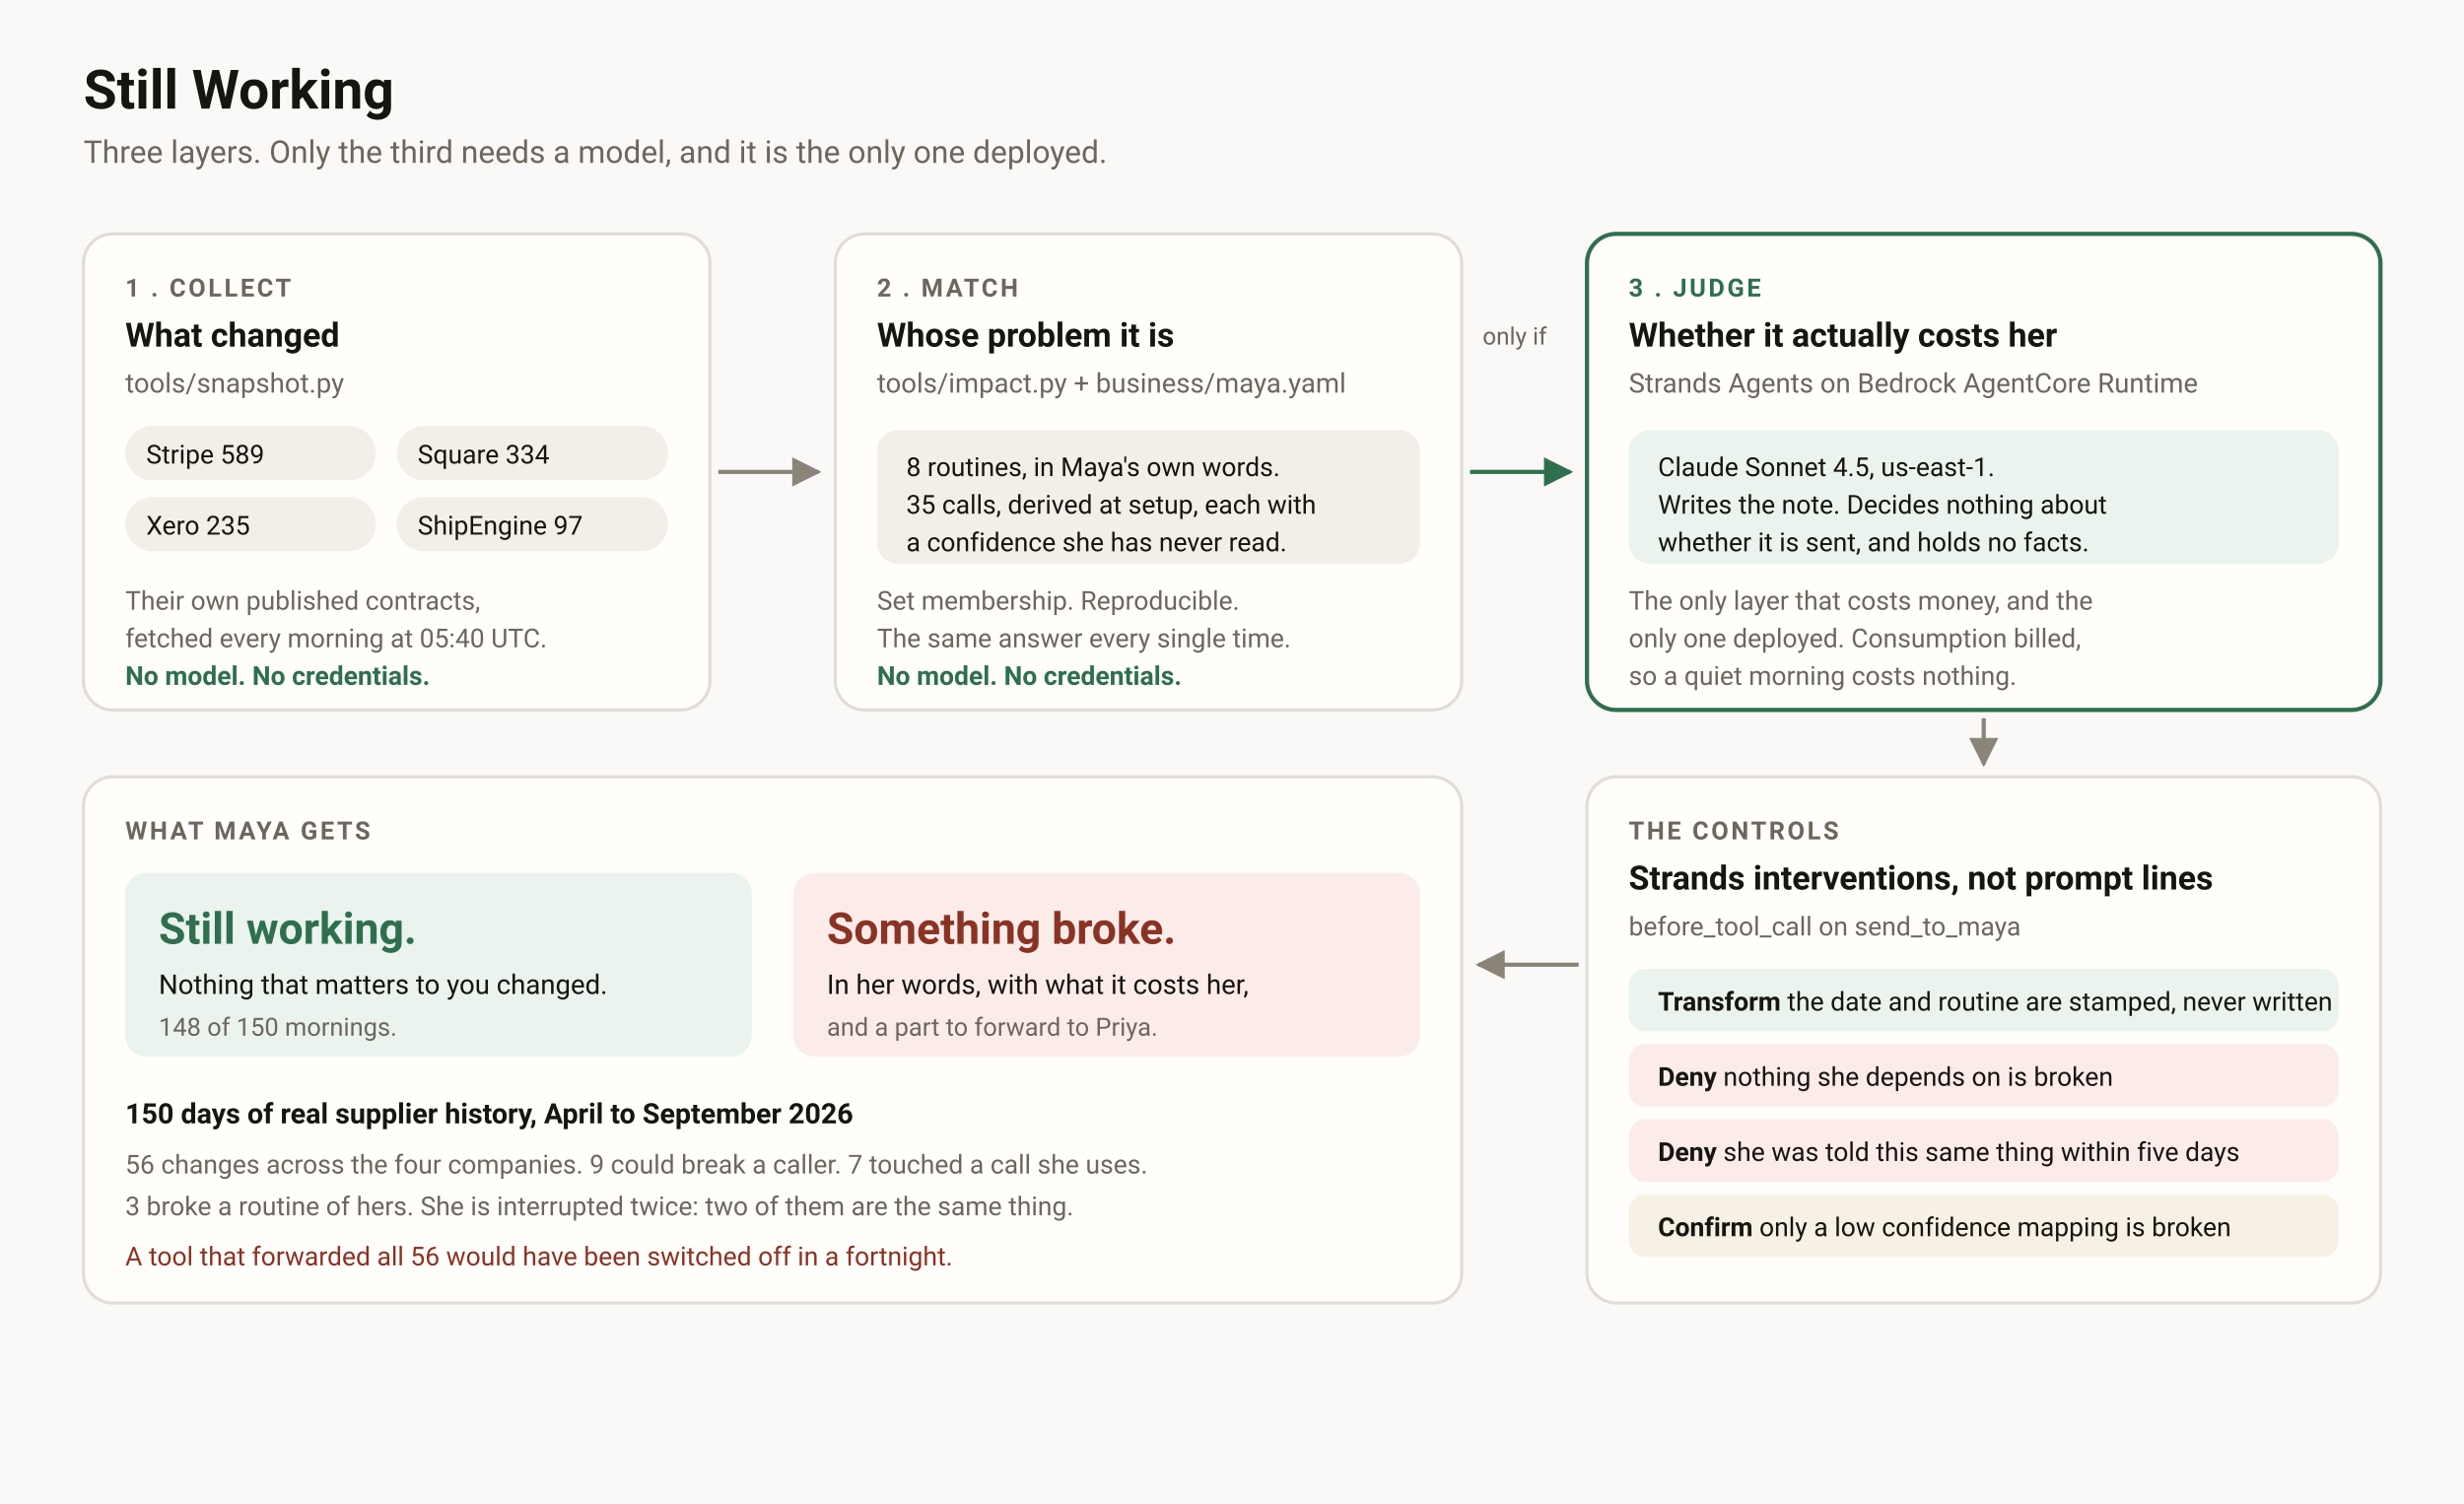
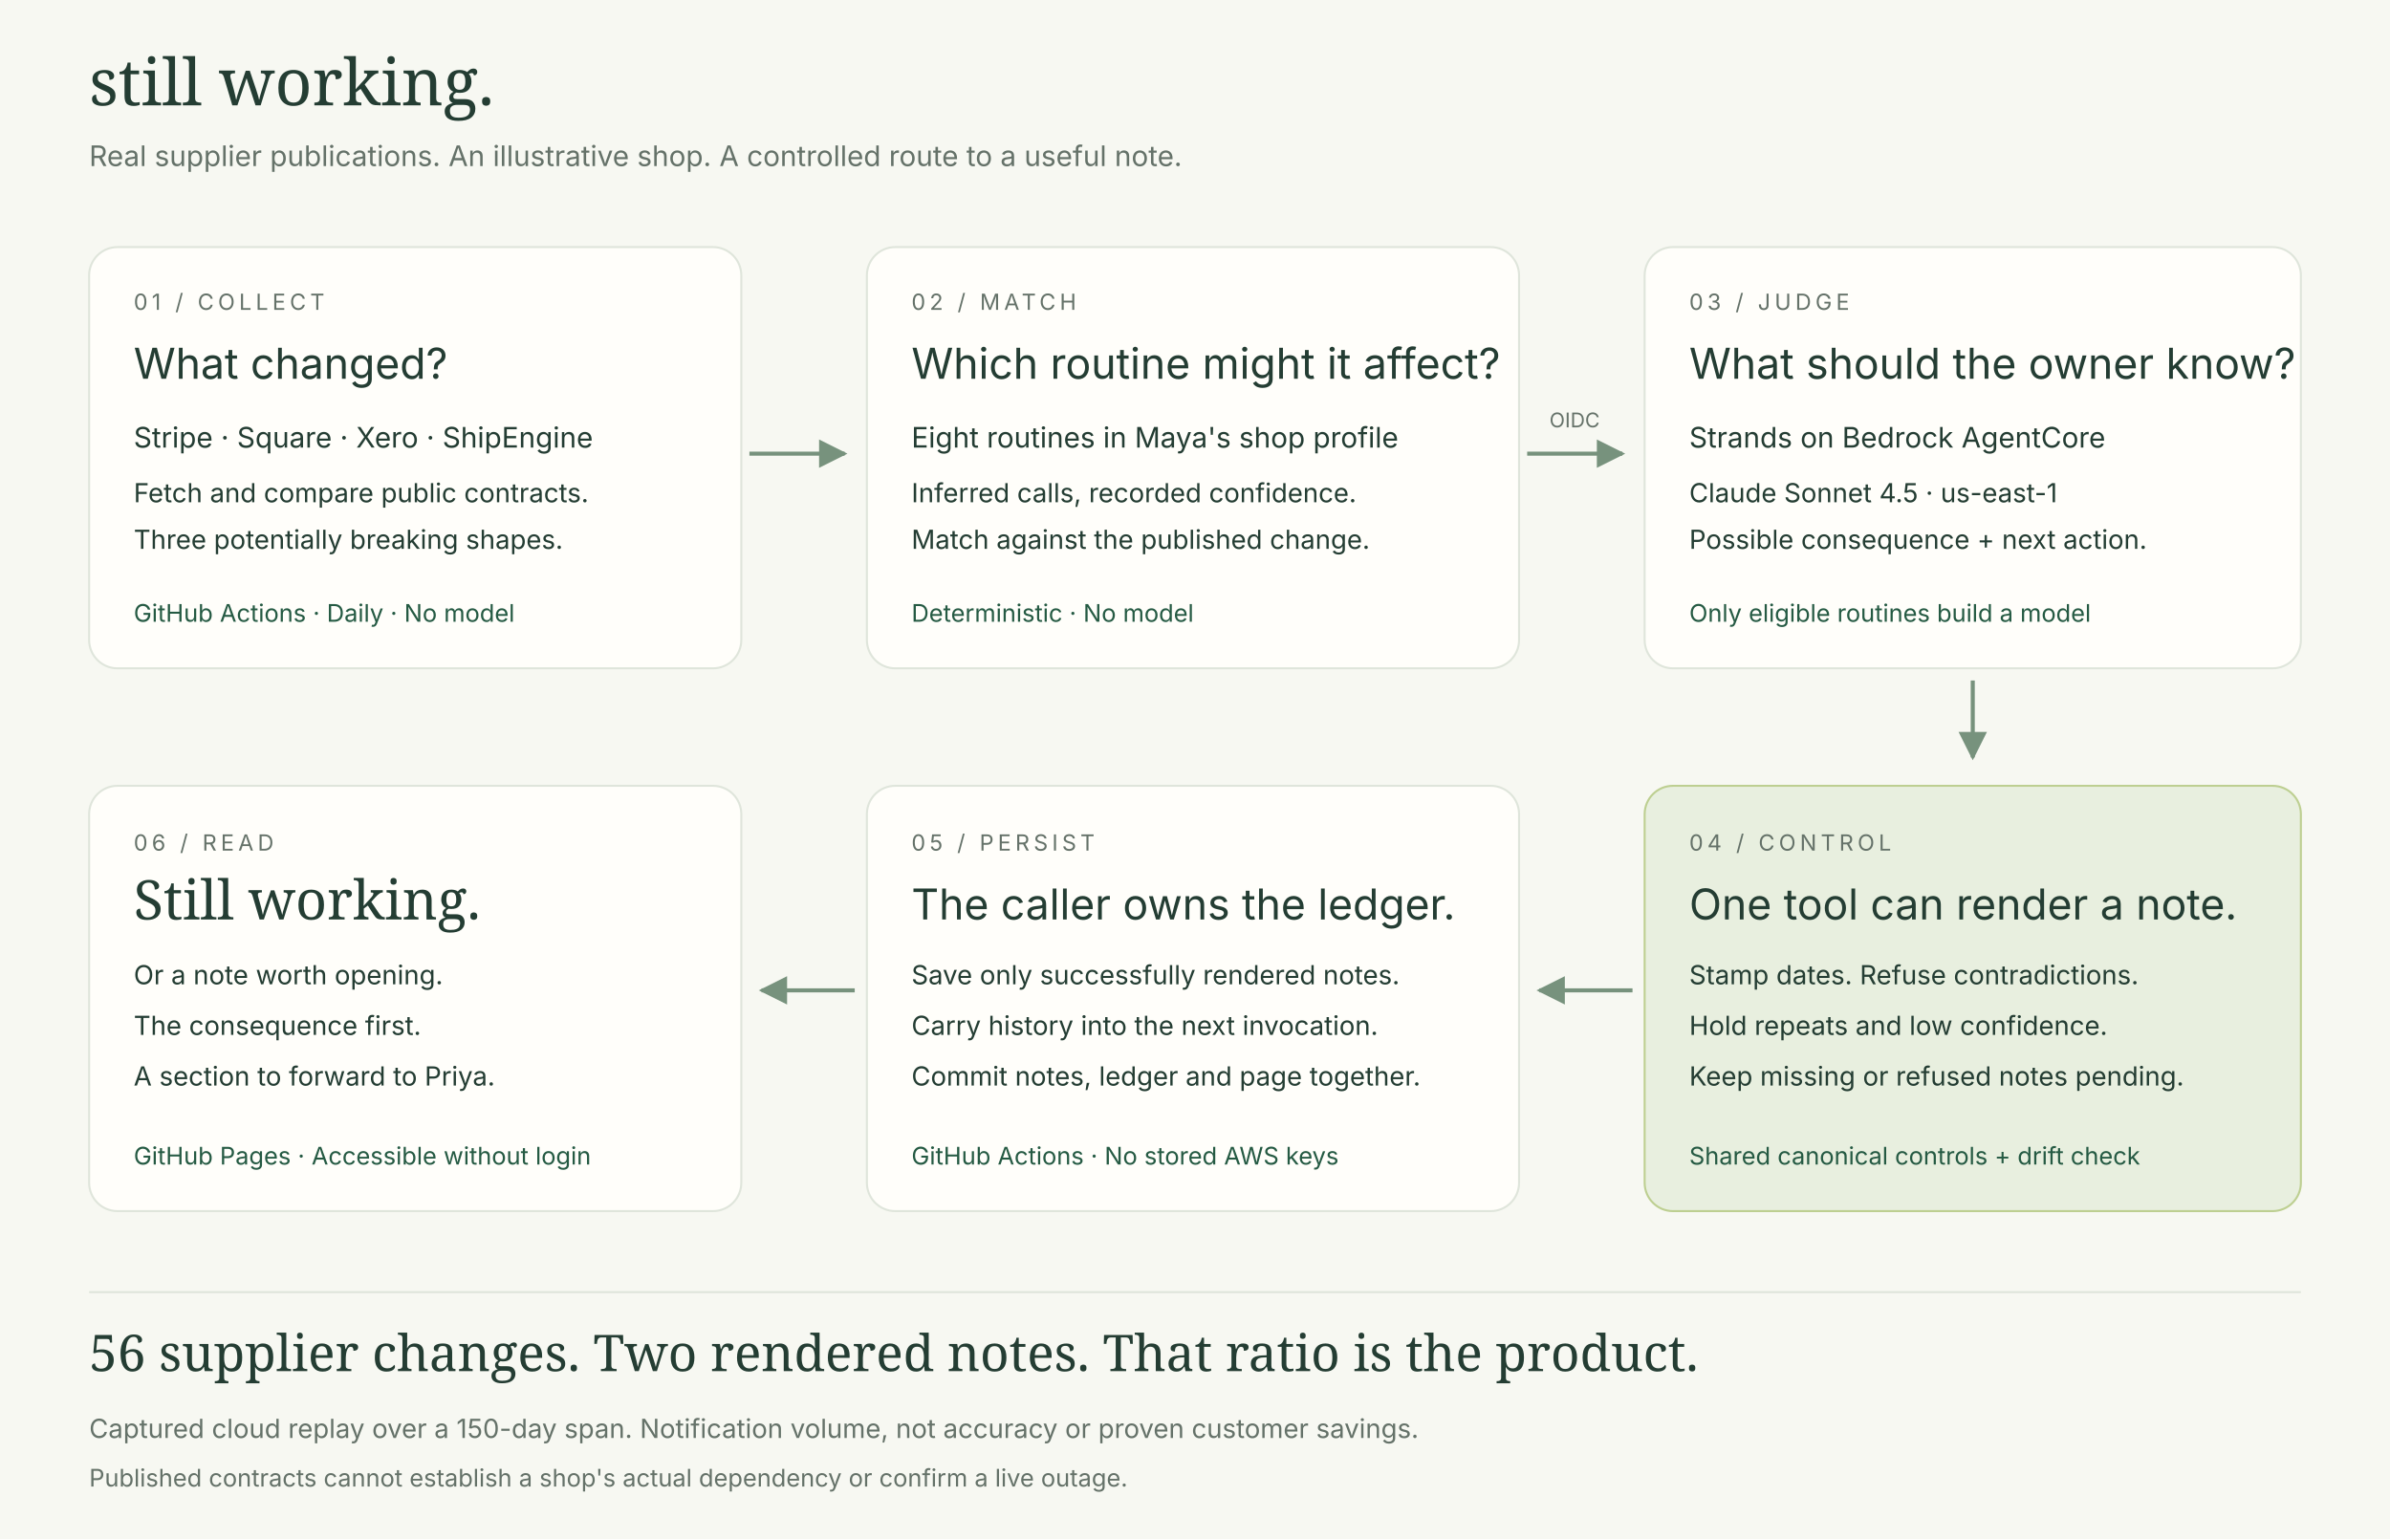
- <svg xmlns="http://www.w3.org/2000/svg" viewBox="0 0 1180 720" width="1180" height="720" font-family="ui-sans-serif, -apple-system, 'Segoe UI', Roboto, Helvetica, Arial, sans-serif" role="img" aria-labelledby="title desc">
+ <svg xmlns="http://www.w3.org/2000/svg" viewBox="0 0 1180 760" width="1180" height="760" role="img" aria-labelledby="title desc">
  <defs>
-     <marker id="arrow" viewBox="0 0 10 10" refX="9" refY="5" markerWidth="7" markerHeight="7" orient="auto-start-reverse">
-       <path d="M 0 0 L 10 5 L 0 10 z" fill="#8a8578" />
-     </marker>
-     <marker id="arrowdark" viewBox="0 0 10 10" refX="9" refY="5" markerWidth="7" markerHeight="7" orient="auto-start-reverse">
-       <path d="M 0 0 L 10 5 L 0 10 z" fill="#2f6f4e" />
-     </marker>
-     <marker id="arrowstop" viewBox="0 0 10 10" refX="5" refY="5" markerWidth="8" markerHeight="8" orient="auto-start-reverse">
-       <path d="M 0 0 L 10 5 L 0 10 z" fill="#8a3324" />
+     <marker id="arrow" viewBox="0 0 10 10" refX="9" refY="5" markerWidth="7" markerHeight="7" orient="auto">
+       <path d="M0 0L10 5L0 10" fill="#77927d" />
    </marker>
  </defs>
-   <rect x="0" y="0" width="1180" height="720" fill="#faf9f7" />
-   <text x="40" y="52" font-size="26" font-weight="650" fill="#16150f">Still Working</text>
-   <text x="40" y="78" font-size="15" fill="#6b675c">Three layers. Only the third needs a model, and it is the only one deployed.</text>
-   <rect x="40" y="112" width="300" height="228" rx="14" fill="#fffefb" stroke="#e0ddd4" stroke-width="1.5" />
-   <text x="60" y="142" font-size="12" font-weight="700" fill="#6b675c" letter-spacing="1.2">1 . COLLECT</text>
-   <text x="60" y="166" font-size="16" font-weight="600" fill="#16150f">What changed</text>
-   <text x="60" y="188" font-size="13" fill="#6b675c">tools/snapshot.py</text>
-   <rect x="60" y="204" width="120" height="26" rx="13" fill="#f2efe8" />
-   <text x="70" y="222" font-size="12.5" fill="#16150f">Stripe 589</text>
-   <rect x="190" y="204" width="130" height="26" rx="13" fill="#f2efe8" />
-   <text x="200" y="222" font-size="12.5" fill="#16150f">Square 334</text>
-   <rect x="60" y="238" width="120" height="26" rx="13" fill="#f2efe8" />
-   <text x="70" y="256" font-size="12.5" fill="#16150f">Xero 235</text>
-   <rect x="190" y="238" width="130" height="26" rx="13" fill="#f2efe8" />
-   <text x="200" y="256" font-size="12.5" fill="#16150f">ShipEngine 97</text>
-   <text x="60" y="292" font-size="12.5" fill="#6b675c">Their own published contracts,</text>
-   <text x="60" y="310" font-size="12.5" fill="#6b675c">fetched every morning at 05:40 UTC.</text>
-   <text x="60" y="328" font-size="12.5" font-weight="600" fill="#2f6f4e">No model. No credentials.</text>
-   <rect x="400" y="112" width="300" height="228" rx="14" fill="#fffefb" stroke="#e0ddd4" stroke-width="1.5" />
-   <text x="420" y="142" font-size="12" font-weight="700" fill="#6b675c" letter-spacing="1.2">2 . MATCH</text>
-   <text x="420" y="166" font-size="16" font-weight="600" fill="#16150f">Whose problem it is</text>
-   <text x="420" y="188" font-size="13" fill="#6b675c">tools/impact.py + business/maya.yaml</text>
-   <rect x="420" y="206" width="260" height="64" rx="10" fill="#f2efe8" />
-   <text x="434" y="228" font-size="12.5" fill="#16150f">8 routines, in Maya's own words.</text>
-   <text x="434" y="246" font-size="12.5" fill="#16150f">35 calls, derived at setup, each with</text>
-   <text x="434" y="264" font-size="12.5" fill="#16150f">a confidence she has never read.</text>
-   <text x="420" y="292" font-size="12.5" fill="#6b675c">Set membership. Reproducible.</text>
-   <text x="420" y="310" font-size="12.5" fill="#6b675c">The same answer every single time.</text>
-   <text x="420" y="328" font-size="12.5" font-weight="600" fill="#2f6f4e">No model. No credentials.</text>
-   <rect x="760" y="112" width="380" height="228" rx="14" fill="#fffefb" stroke="#2f6f4e" stroke-width="2" />
-   <text x="780" y="142" font-size="12" font-weight="700" fill="#2f6f4e" letter-spacing="1.2">3 . JUDGE</text>
-   <text x="780" y="166" font-size="16" font-weight="600" fill="#16150f">Whether it actually costs her</text>
-   <text x="780" y="188" font-size="13" fill="#6b675c">Strands Agents on Bedrock AgentCore Runtime</text>
-   <rect x="780" y="206" width="340" height="64" rx="10" fill="#eaf3ee" />
-   <text x="794" y="228" font-size="12.5" fill="#16150f">Claude Sonnet 4.5, us-east-1.</text>
-   <text x="794" y="246" font-size="12.5" fill="#16150f">Writes the note. Decides nothing about</text>
-   <text x="794" y="264" font-size="12.5" fill="#16150f">whether it is sent, and holds no facts.</text>
-   <text x="780" y="292" font-size="12.5" fill="#6b675c">The only layer that costs money, and the</text>
-   <text x="780" y="310" font-size="12.5" fill="#6b675c">only one deployed. Consumption billed,</text>
-   <text x="780" y="328" font-size="12.5" fill="#6b675c">so a quiet morning costs nothing.</text>
-   <line x1="344" y1="226" x2="392" y2="226" stroke="#8a8578" stroke-width="2" marker-end="url(#arrow)" />
-   <line x1="704" y1="226" x2="752" y2="226" stroke="#2f6f4e" stroke-width="2" marker-end="url(#arrowdark)" />
-   <rect x="702" y="150" width="56" height="20" rx="10" fill="#faf9f7" />
-   <text x="710" y="165" font-size="11.5" fill="#6b675c">only if</text>
-   <rect x="760" y="372" width="380" height="252" rx="14" fill="#fffefb" stroke="#e0ddd4" stroke-width="1.5" />
-   <text x="780" y="402" font-size="12" font-weight="700" fill="#6b675c" letter-spacing="1.2">THE CONTROLS</text>
-   <text x="780" y="426" font-size="16" font-weight="600" fill="#16150f">Strands interventions, not prompt lines</text>
-   <text x="780" y="448" font-size="12.5" fill="#6b675c">before_tool_call on send_to_maya</text>
-   <rect x="780" y="464" width="340" height="30" rx="8" fill="#eaf3ee" />
-   <text x="794" y="484" font-size="12.5" fill="#16150f">
-     <tspan font-weight="700">Transform</tspan>  the date and routine are stamped, never written</text>
-   <rect x="780" y="500" width="340" height="30" rx="8" fill="#fbecea" />
-   <text x="794" y="520" font-size="12.5" fill="#16150f">
-     <tspan font-weight="700">Deny</tspan>  nothing she depends on is broken</text>
-   <rect x="780" y="536" width="340" height="30" rx="8" fill="#fbecea" />
-   <text x="794" y="556" font-size="12.5" fill="#16150f">
-     <tspan font-weight="700">Deny</tspan>  she was told this same thing within five days</text>
-   <rect x="780" y="572" width="340" height="30" rx="8" fill="#f6f1e4" />
-   <text x="794" y="592" font-size="12.5" fill="#16150f">
-     <tspan font-weight="700">Confirm</tspan>  only a low confidence mapping is broken</text>
-   <line x1="950" y1="344" x2="950" y2="366" stroke="#8a8578" stroke-width="2" marker-end="url(#arrow)" />
-   <rect x="40" y="372" width="660" height="252" rx="14" fill="#fffefb" stroke="#e0ddd4" stroke-width="1.5" />
-   <text x="60" y="402" font-size="12" font-weight="700" fill="#6b675c" letter-spacing="1.2">WHAT MAYA GETS</text>
-   <rect x="60" y="418" width="300" height="88" rx="10" fill="#eaf3ee" />
-   <text x="76" y="452" font-size="21" font-weight="650" fill="#2f6f4e">Still working.</text>
-   <text x="76" y="476" font-size="13" fill="#16150f">Nothing that matters to you changed.</text>
-   <text x="76" y="496" font-size="12" fill="#6b675c">148 of 150 mornings.</text>
-   <rect x="380" y="418" width="300" height="88" rx="10" fill="#fbecea" />
-   <text x="396" y="452" font-size="21" font-weight="650" fill="#8a3324">Something broke.</text>
-   <text x="396" y="476" font-size="13" fill="#16150f">In her words, with what it costs her,</text>
-   <text x="396" y="496" font-size="12" fill="#6b675c">and a part to forward to Priya.</text>
-   <text x="60" y="538" font-size="13.5" font-weight="600" fill="#16150f">150 days of real supplier history, April to September 2026</text>
-   <text x="60" y="562" font-size="12.5" fill="#6b675c">56 changes across the four companies. 9 could break a caller. 7 touched a call she uses.</text>
-   <text x="60" y="582" font-size="12.5" fill="#6b675c">3 broke a routine of hers. She is interrupted twice: two of them are the same thing.</text>
-   <text x="60" y="606" font-size="12.5" fill="#8a3324">A tool that forwarded all 56 would have been switched off in a fortnight.</text>
-   <line x1="756" y1="462" x2="708" y2="462" stroke="#8a8578" stroke-width="2" marker-end="url(#arrow)" />
+   <rect width="1180" height="760" fill="#f7f8f2" />
+   <g font-family="-apple-system,BlinkMacSystemFont,Segoe UI,sans-serif" fill="#243d33">
+     <text x="44" y="52" font-family="Georgia,serif" font-size="32">still working.</text>
+     <text x="44" y="82" font-size="14" fill="#657269">Real supplier publications. An illustrative shop. A controlled route to a useful note.</text>
+     <g fill="#fffefa" stroke="#dfe5db">
+       <rect x="44" y="122" width="322" height="208" rx="14" />
+       <rect x="428" y="122" width="322" height="208" rx="14" />
+       <rect x="812" y="122" width="324" height="208" rx="14" />
+     </g>
+     <text x="66" y="153" font-size="11" fill="#657269" letter-spacing="2">01 / COLLECT</text>
+     <text x="66" y="187" font-size="21">What changed?</text>
+     <text x="66" y="221" font-size="14">Stripe · Square · Xero · ShipEngine</text>
+     <text x="66" y="248" font-size="13">Fetch and compare public contracts.</text>
+     <text x="66" y="271" font-size="13">Three potentially breaking shapes.</text>
+     <text x="66" y="307" font-size="12" fill="#255a43">GitHub Actions · Daily · No model</text>
+     <text x="450" y="153" font-size="11" fill="#657269" letter-spacing="2">02 / MATCH</text>
+     <text x="450" y="187" font-size="21">Which routine might it affect?</text>
+     <text x="450" y="221" font-size="14">Eight routines in Maya's shop profile</text>
+     <text x="450" y="248" font-size="13">Inferred calls, recorded confidence.</text>
+     <text x="450" y="271" font-size="13">Match against the published change.</text>
+     <text x="450" y="307" font-size="12" fill="#255a43">Deterministic · No model</text>
+     <text x="834" y="153" font-size="11" fill="#657269" letter-spacing="2">03 / JUDGE</text>
+     <text x="834" y="187" font-size="21">What should the owner know?</text>
+     <text x="834" y="221" font-size="14">Strands on Bedrock AgentCore</text>
+     <text x="834" y="248" font-size="13">Claude Sonnet 4.5 · us-east-1</text>
+     <text x="834" y="271" font-size="13">Possible consequence + next action.</text>
+     <text x="834" y="307" font-size="12" fill="#255a43">Only eligible routines build a model</text>
+     <g stroke="#77927d" stroke-width="2" marker-end="url(#arrow)">
+       <path d="M370 224H417" />
+       <path d="M754 224H801" />
+       <path d="M974 336V374" />
+       <path d="M806 489H760" />
+       <path d="M422 489H376" />
+     </g>
+     <text x="765" y="211" font-size="10" fill="#657269">OIDC</text>
+     <g fill="#fffefa" stroke="#dfe5db">
+       <rect x="44" y="388" width="322" height="210" rx="14" />
+       <rect x="428" y="388" width="322" height="210" rx="14" />
+     </g>
+     <rect x="812" y="388" width="324" height="210" rx="14" fill="#e8efdf" stroke="#bdcf91" />
+     <text x="834" y="420" font-size="11" fill="#657269" letter-spacing="2">04 / CONTROL</text>
+     <text x="834" y="454" font-size="21">One tool can render a note.</text>
+     <text x="834" y="486" font-size="13">Stamp dates. Refuse contradictions.</text>
+     <text x="834" y="511" font-size="13">Hold repeats and low confidence.</text>
+     <text x="834" y="536" font-size="13">Keep missing or refused notes pending.</text>
+     <text x="834" y="575" font-size="12" fill="#255a43">Shared canonical controls + drift check</text>
+     <text x="450" y="420" font-size="11" fill="#657269" letter-spacing="2">05 / PERSIST</text>
+     <text x="450" y="454" font-size="21">The caller owns the ledger.</text>
+     <text x="450" y="486" font-size="13">Save only successfully rendered notes.</text>
+     <text x="450" y="511" font-size="13">Carry history into the next invocation.</text>
+     <text x="450" y="536" font-size="13">Commit notes, ledger and page together.</text>
+     <text x="450" y="575" font-size="12" fill="#255a43">GitHub Actions · No stored AWS keys</text>
+     <text x="66" y="420" font-size="11" fill="#657269" letter-spacing="2">06 / READ</text>
+     <text x="66" y="454" font-family="Georgia,serif" font-size="27">Still working.</text>
+     <text x="66" y="486" font-size="13">Or a note worth opening.</text>
+     <text x="66" y="511" font-size="13">The consequence first.</text>
+     <text x="66" y="536" font-size="13">A section to forward to Priya.</text>
+     <text x="66" y="575" font-size="12" fill="#255a43">GitHub Pages · Accessible without login</text>
+     <path d="M44 638H1136" stroke="#dfe5db" />
+     <text x="44" y="677" font-family="Georgia,serif" font-size="25">56 supplier changes. Two rendered notes. That ratio is the product.</text>
+     <text x="44" y="710" font-size="13" fill="#657269">Captured cloud replay over a 150-day span. Notification volume, not accuracy or proven customer savings.</text>
+     <text x="44" y="734" font-size="12" fill="#657269">Published contracts cannot establish a shop's actual dependency or confirm a live outage.</text>
+   </g>
</svg>
